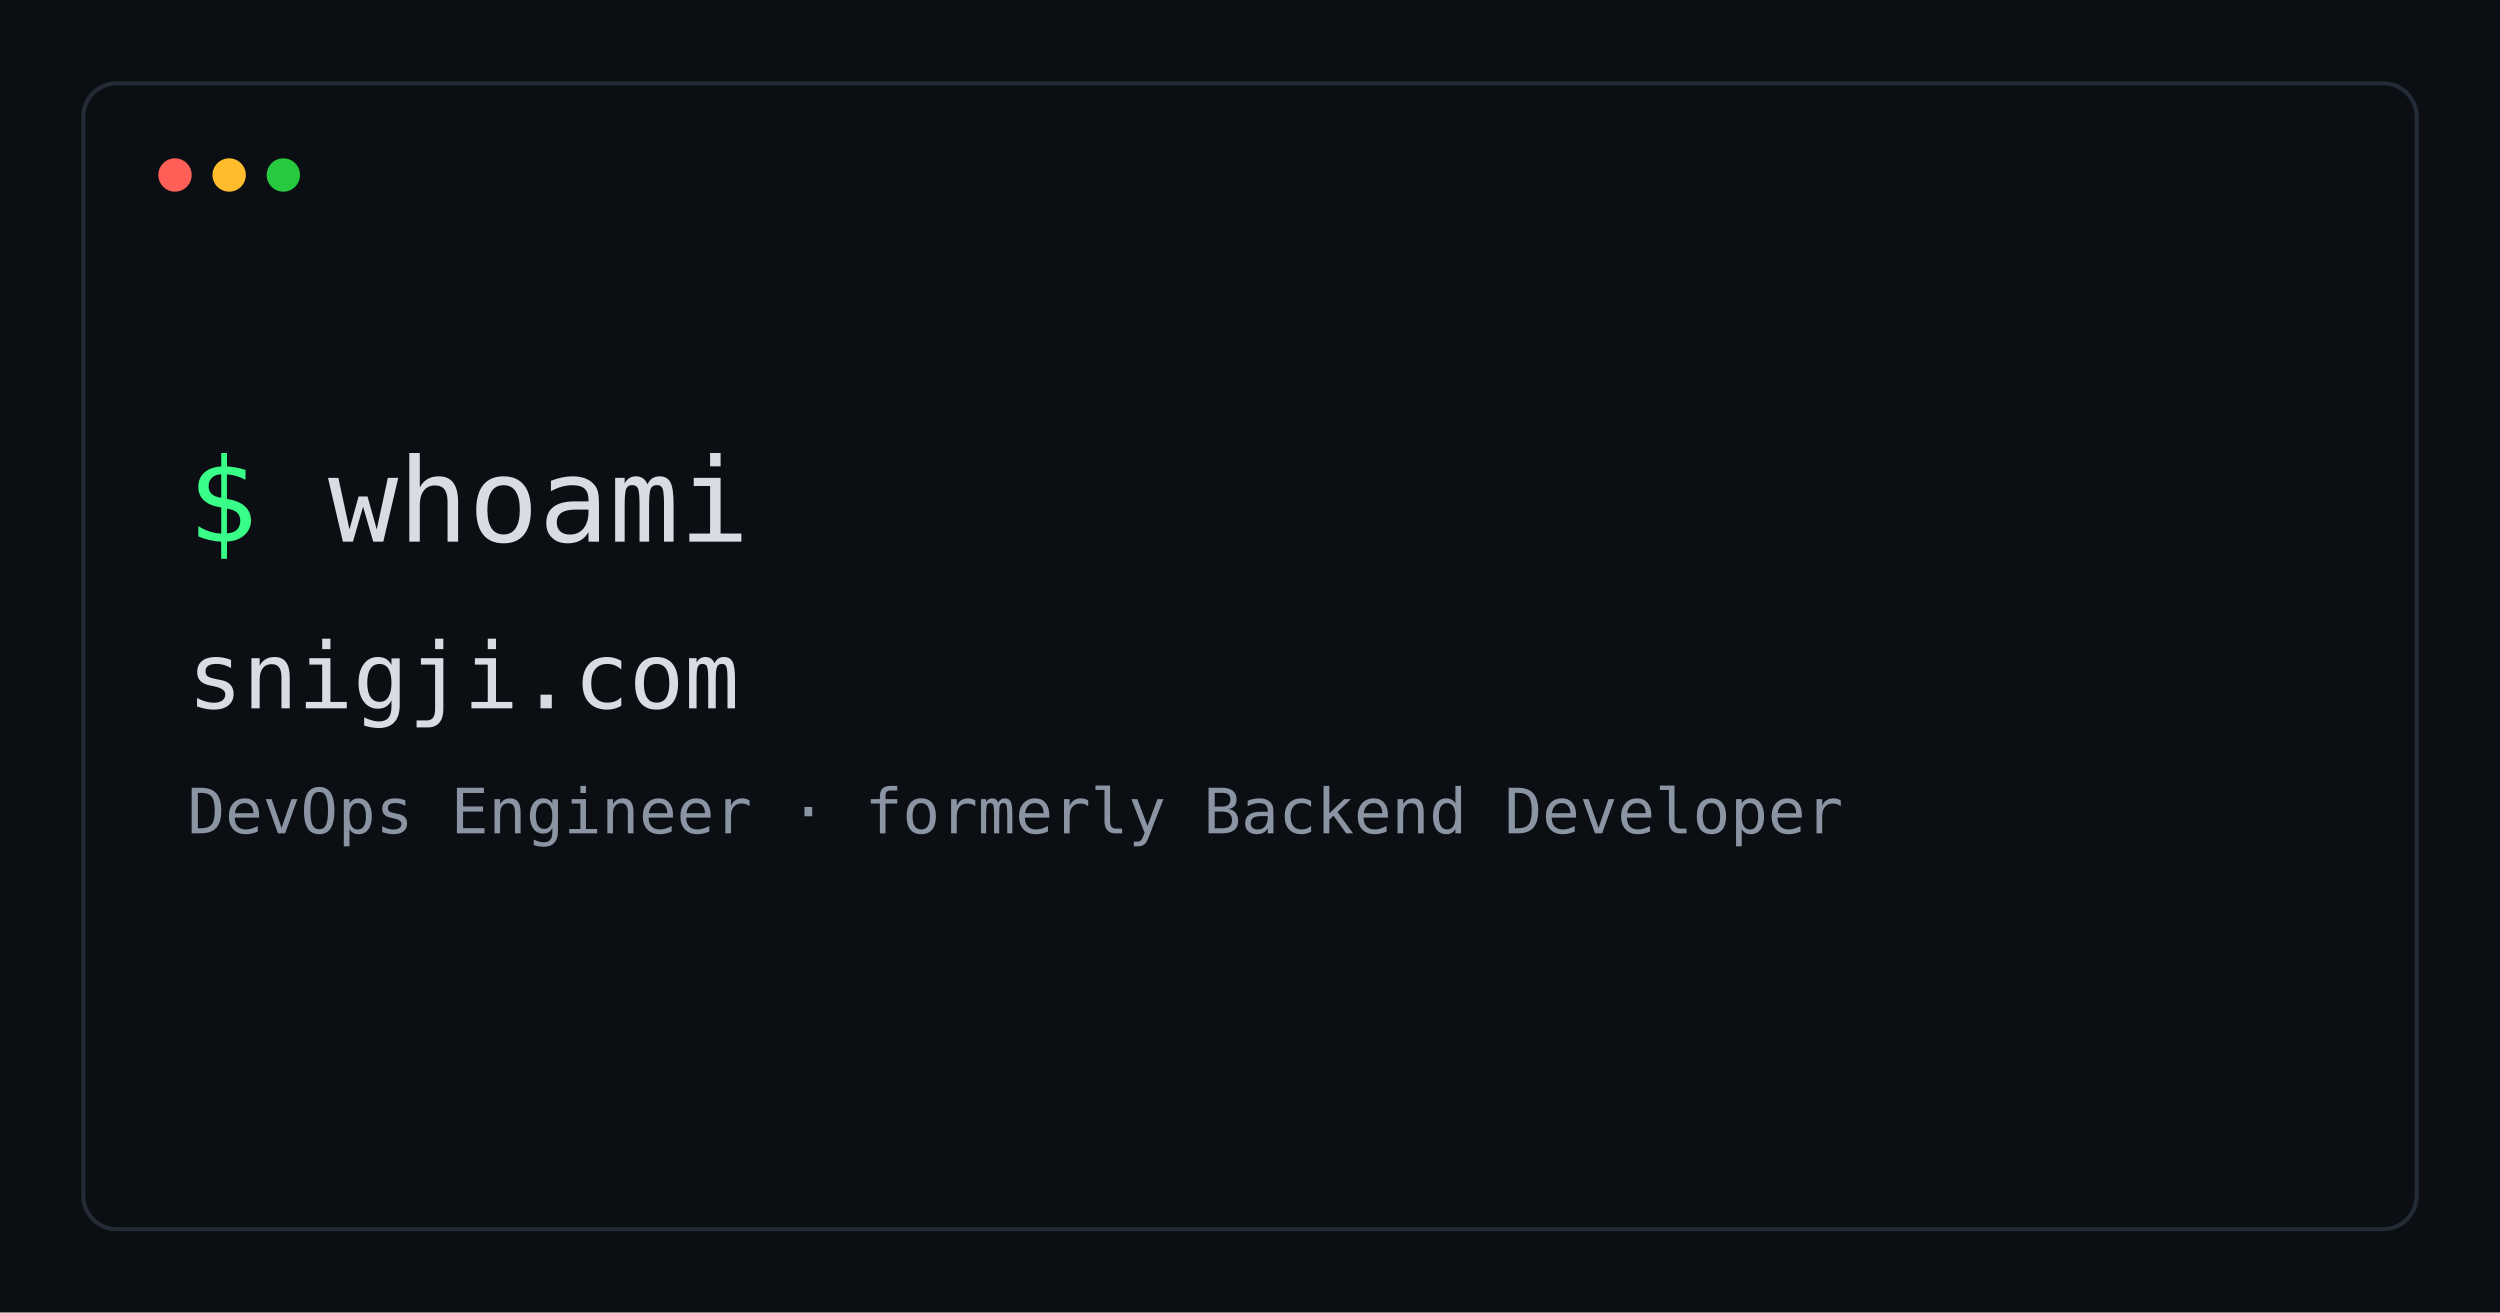
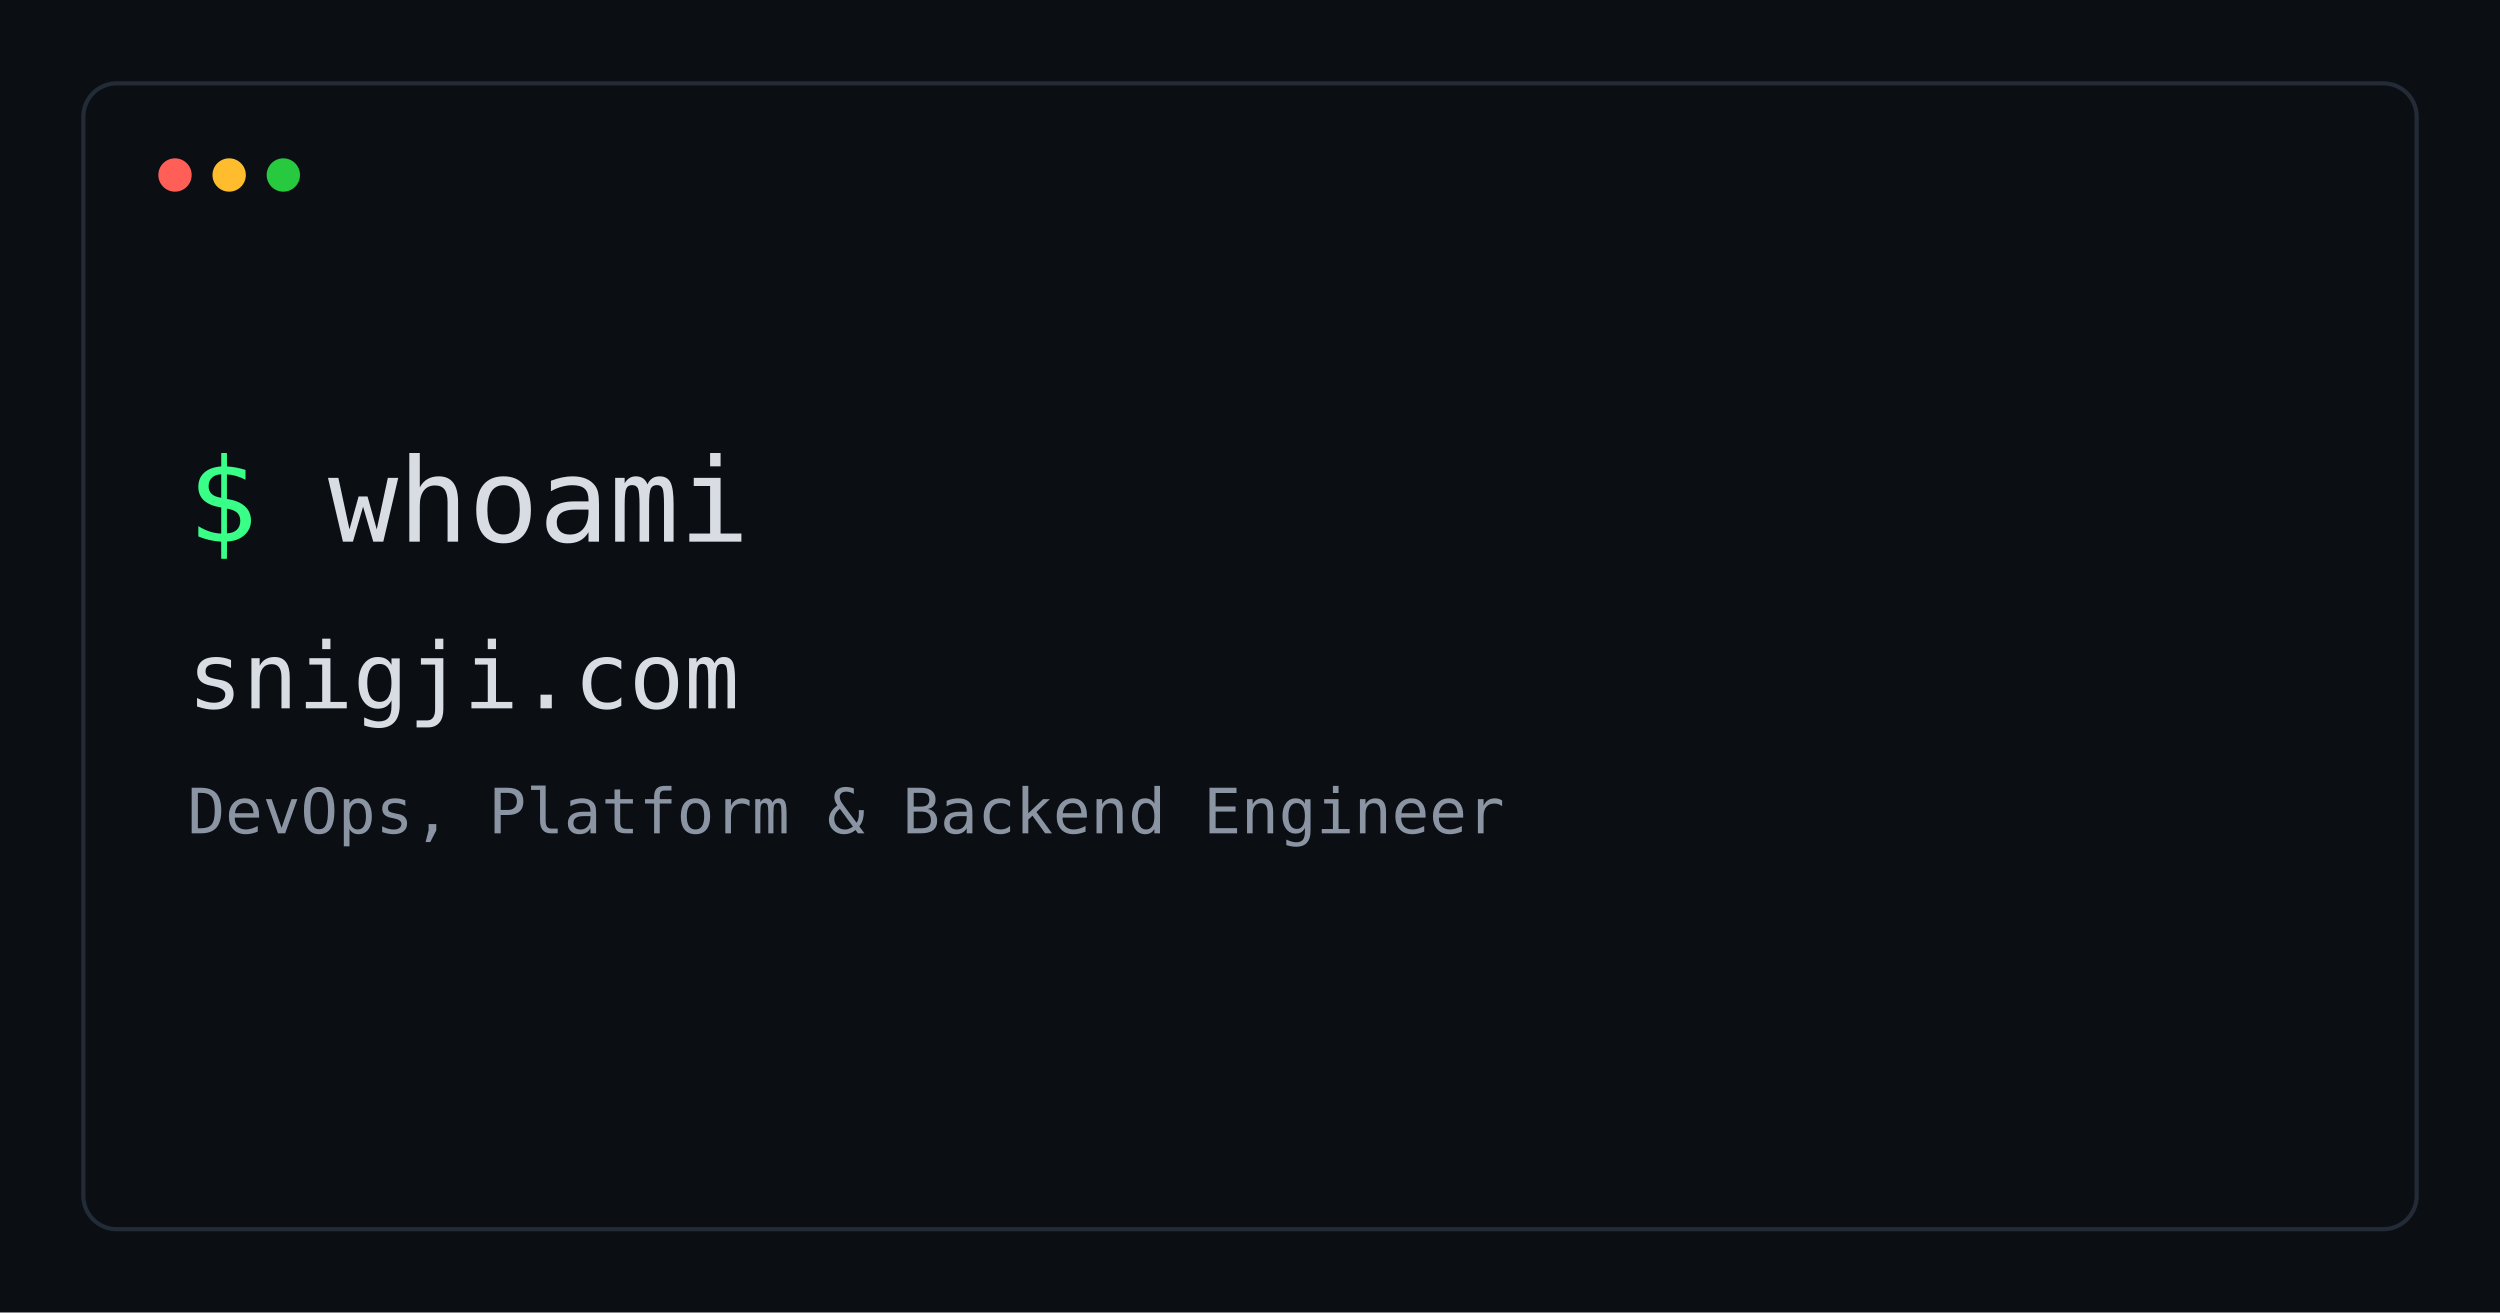
<svg xmlns="http://www.w3.org/2000/svg" width="1200" height="630" viewBox="0 0 1200 630">
  <rect width="1200" height="630" fill="#0b0f14" />
  <rect x="40" y="40" width="1120" height="550" rx="16" fill="none" stroke="#232b36" stroke-width="2" />
  <circle cx="84" cy="84" r="8" fill="#ff5f56" />
  <circle cx="110" cy="84" r="8" fill="#ffbd2e" />
  <circle cx="136" cy="84" r="8" fill="#27c93f" />
  <text x="90" y="260" font-family="ui-monospace, SFMono-Regular, Menlo, Consolas, monospace" font-size="56" fill="#d7dde3">
    <tspan fill="#39ff88">$</tspan> whoami
  </text>
  <text x="90" y="340" font-family="ui-monospace, SFMono-Regular, Menlo, Consolas, monospace" font-size="44" fill="#d7dde3">snigji.com</text>
-   <text x="90" y="400" font-family="ui-monospace, SFMono-Regular, Menlo, Consolas, monospace" font-size="30" fill="#8a94a3">DevOps Engineer · formerly Backend Developer</text>
+   <text x="90" y="400" font-family="ui-monospace, SFMono-Regular, Menlo, Consolas, monospace" font-size="30" fill="#8a94a3">DevOps, Platform &amp; Backend Engineer</text>
</svg>
